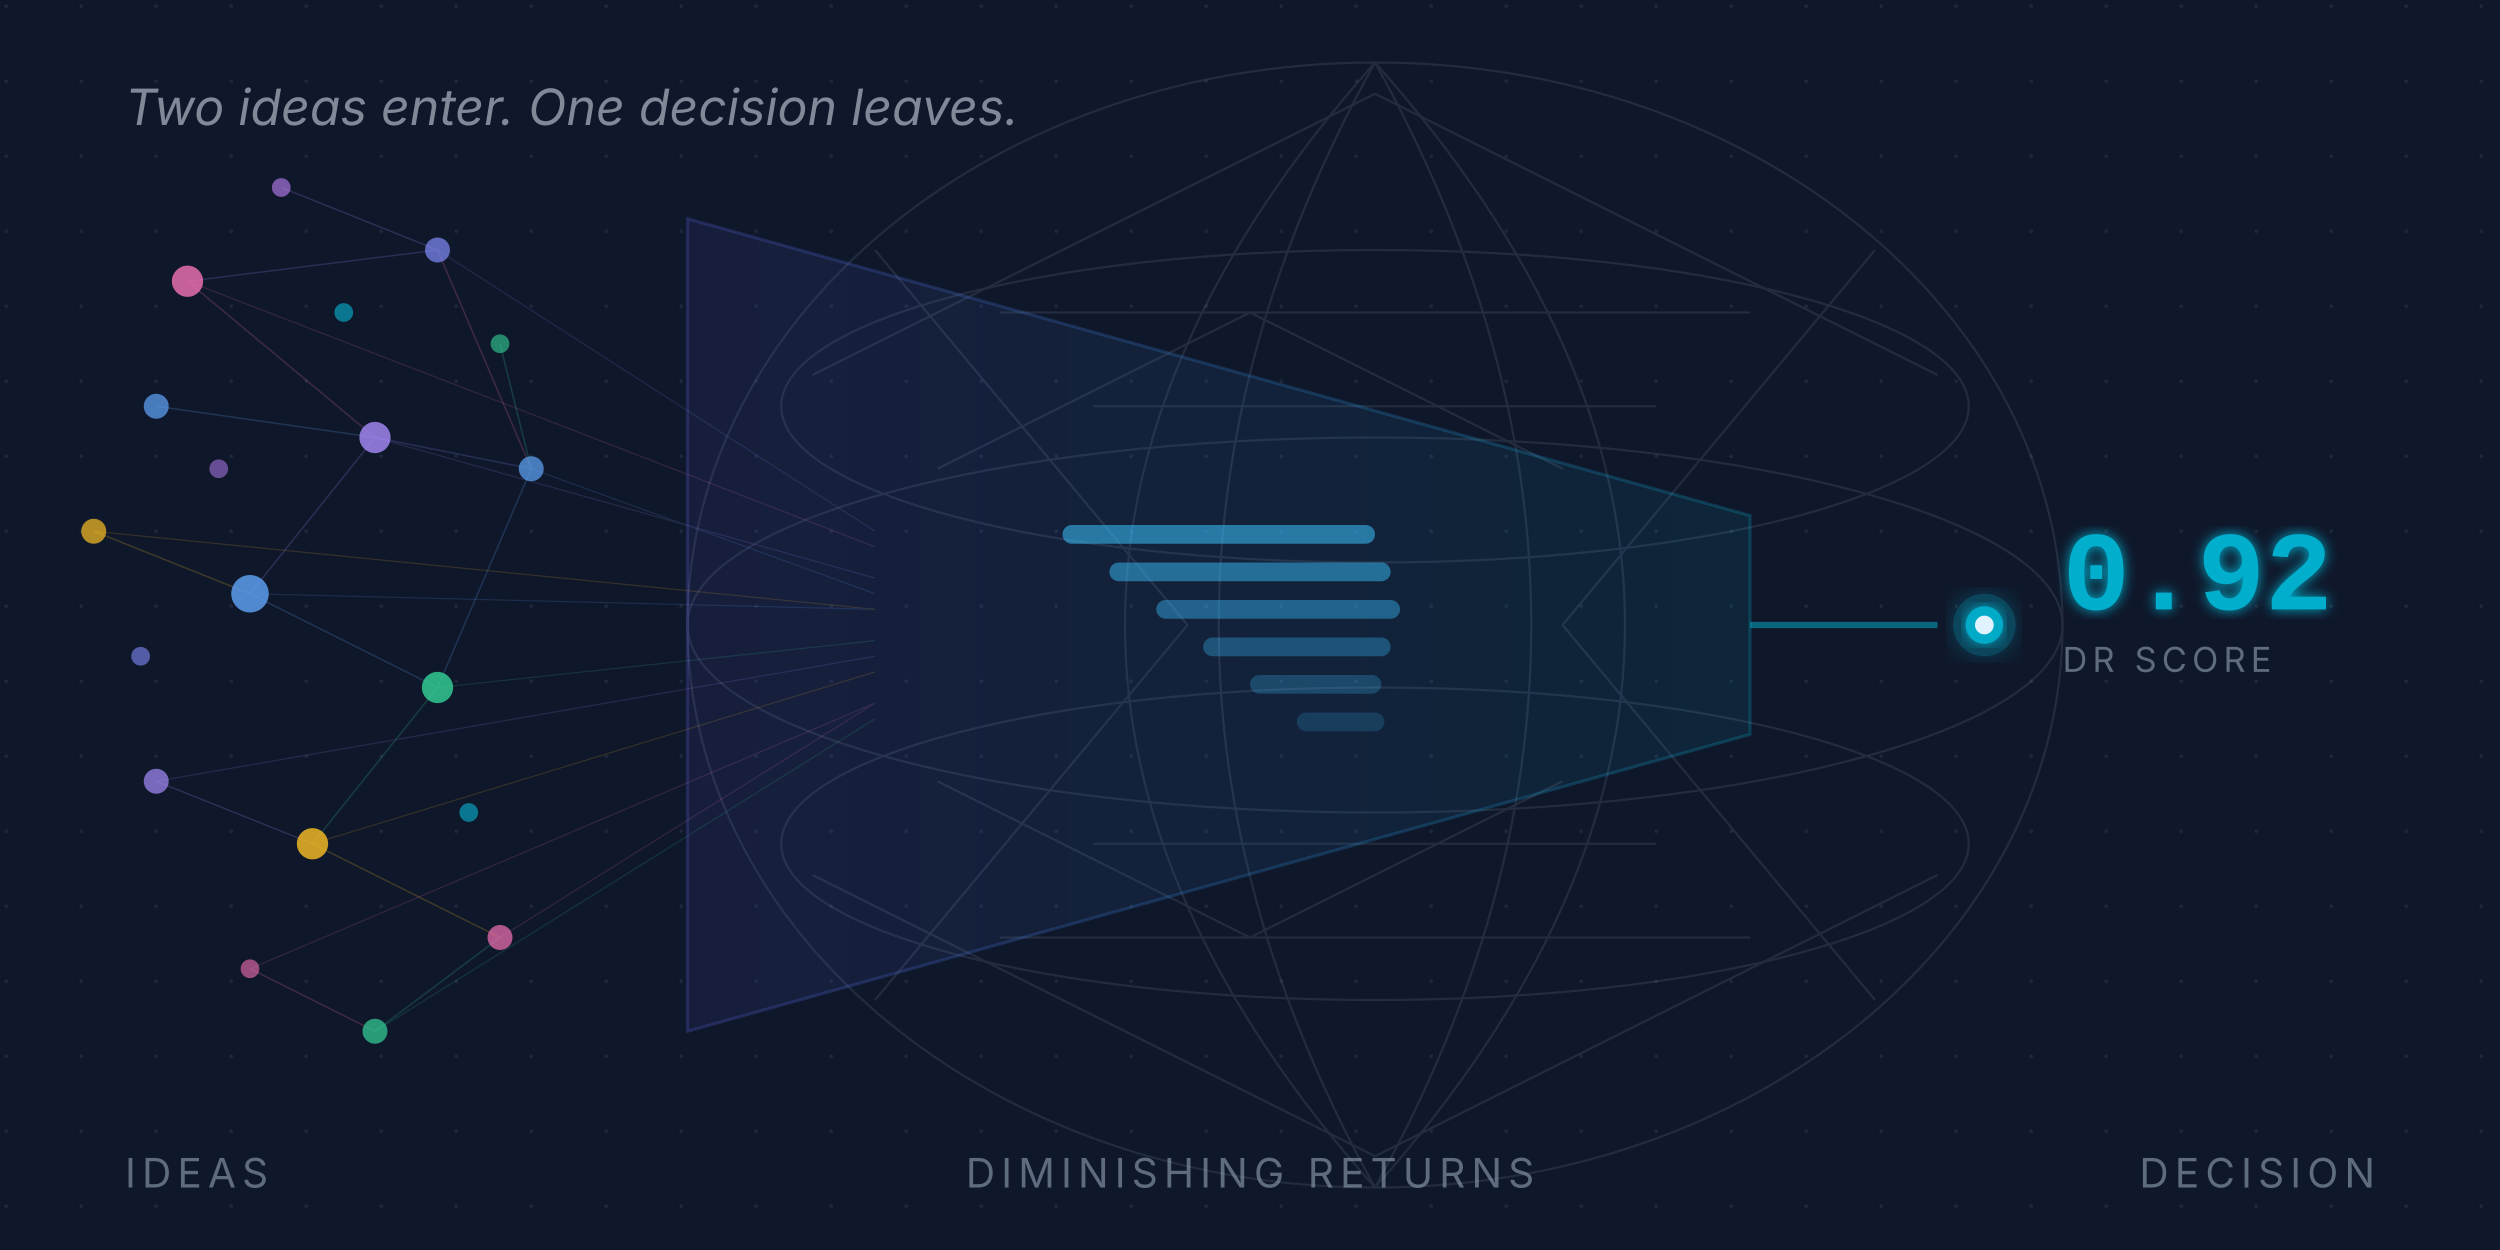
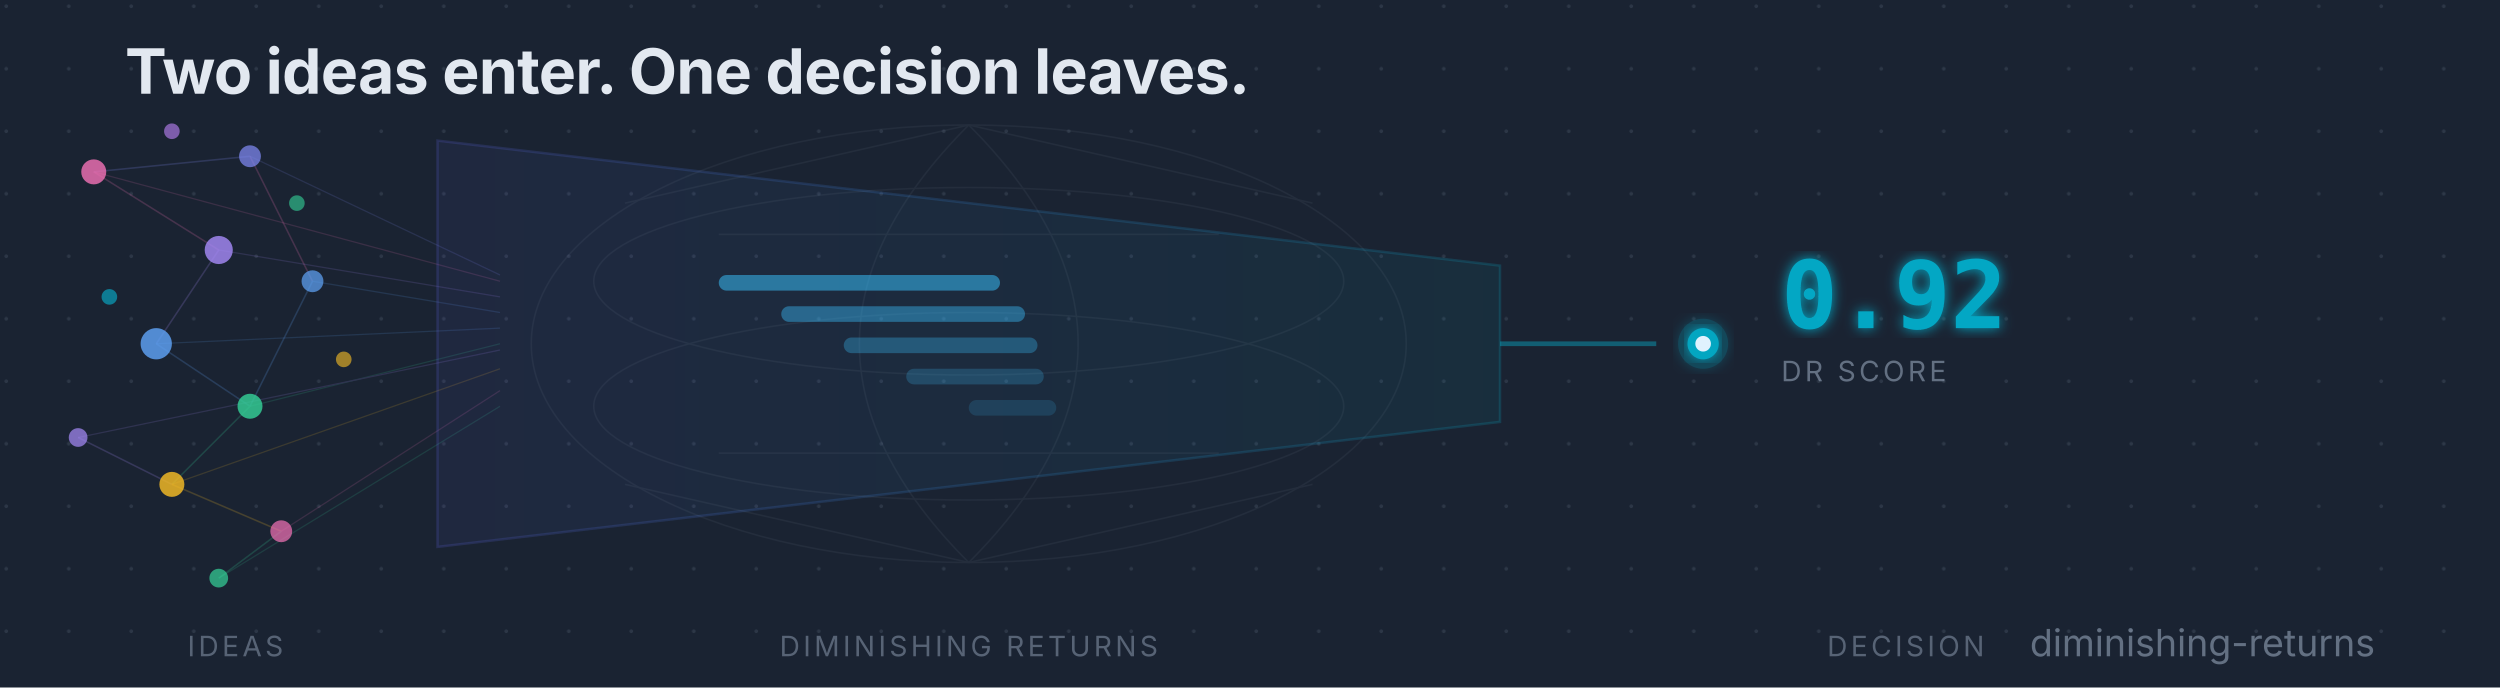
- <svg xmlns="http://www.w3.org/2000/svg" viewBox="0 0 800 400" fill="none">
+ <svg xmlns="http://www.w3.org/2000/svg" viewBox="0 0 800 220" fill="none">
  <defs>
+     <pattern id="dots" x="0" y="0" width="20" height="20" patternUnits="userSpaceOnUse">
+       <circle cx="2" cy="2" r="0.6" fill="#94a3b8" opacity="0.15" />
+     </pattern>
    <linearGradient id="funnel" x1="0" y1="0" x2="1" y2="0">
      <stop offset="0%" stop-color="#6366f1" stop-opacity="0.9" />
      <stop offset="100%" stop-color="#06b6d4" stop-opacity="0.9" />
    </linearGradient>
    <filter id="glow">
-       <feGaussianBlur stdDeviation="4" result="blur" />
-       <feMerge>
-         <feMergeNode in="blur" />
-         <feMergeNode in="SourceGraphic" />
-       </feMerge>
-     </filter>
-     <filter id="softglow">
      <feGaussianBlur stdDeviation="2" result="blur" />
      <feMerge>
        <feMergeNode in="blur" />
        <feMergeNode in="SourceGraphic" />
      </feMerge>
    </filter>
-     <pattern id="dots" x="0" y="0" width="24" height="24" patternUnits="userSpaceOnUse">
-       <circle cx="2" cy="2" r="0.6" fill="#94a3b8" opacity="0.12" />
-     </pattern>
-     <radialGradient id="domeGrad" cx="0.55" cy="0.5" r="0.5">
-       <stop offset="0%" stop-color="#94a3b8" stop-opacity="0.08" />
-       <stop offset="100%" stop-color="#94a3b8" stop-opacity="0.03" />
-     </radialGradient>
  </defs>
-   <rect width="800" height="400" fill="#0f172a" />
-   <rect width="800" height="400" fill="url(#dots)" />
-   <g opacity="0.15" stroke="#94a3b8" stroke-width="0.7" fill="none">
-     <ellipse cx="440" cy="200" rx="220" ry="180" />
-     <ellipse cx="440" cy="130" rx="190" ry="50" />
-     <ellipse cx="440" cy="200" rx="220" ry="60" />
-     <ellipse cx="440" cy="270" rx="190" ry="50" />
-     <line x1="260" y1="120" x2="440" y2="30" />
-     <line x1="440" y1="30" x2="620" y2="120" />
-     <line x1="260" y1="280" x2="440" y2="370" />
-     <line x1="440" y1="370" x2="620" y2="280" />
-     <path d="M 440 20 Q 340 200 440 380" />
-     <path d="M 440 20 Q 540 200 440 380" />
-     <path d="M 440 20 Q 280 200 440 380" />
-     <path d="M 440 20 Q 600 200 440 380" />
-     <line x1="280" y1="80" x2="380" y2="200" />
-     <line x1="380" y1="200" x2="280" y2="320" />
-     <line x1="600" y1="80" x2="500" y2="200" />
-     <line x1="500" y1="200" x2="600" y2="320" />
-     <line x1="320" y1="100" x2="560" y2="100" />
-     <line x1="320" y1="300" x2="560" y2="300" />
-     <line x1="300" y1="150" x2="400" y2="100" />
-     <line x1="400" y1="100" x2="500" y2="150" />
-     <line x1="300" y1="250" x2="400" y2="300" />
-     <line x1="400" y1="300" x2="500" y2="250" />
-     <line x1="350" y1="130" x2="530" y2="130" />
-     <line x1="350" y1="270" x2="530" y2="270" />
-   </g>
+   <rect width="800" height="220" fill="#1a2332" />
+   <rect width="800" height="220" fill="url(#dots)" />
  <g>
    <g stroke-width="0.5" opacity="0.2">
-       <line x1="60" y1="90" x2="120" y2="140" stroke="#f472b6" />
-       <line x1="120" y1="140" x2="80" y2="190" stroke="#a78bfa" />
-       <line x1="80" y1="190" x2="140" y2="220" stroke="#60a5fa" />
-       <line x1="140" y1="220" x2="100" y2="270" stroke="#34d399" />
-       <line x1="100" y1="270" x2="160" y2="300" stroke="#fbbf24" />
-       <line x1="60" y1="90" x2="140" y2="80" stroke="#818cf8" />
-       <line x1="140" y1="80" x2="170" y2="150" stroke="#f472b6" />
-       <line x1="170" y1="150" x2="140" y2="220" stroke="#60a5fa" />
-       <line x1="50" y1="250" x2="100" y2="270" stroke="#a78bfa" />
-       <line x1="160" y1="300" x2="120" y2="330" stroke="#34d399" />
-       <line x1="30" y1="170" x2="80" y2="190" stroke="#fbbf24" />
-       <line x1="120" y1="140" x2="170" y2="150" stroke="#818cf8" />
-       <line x1="80" y1="310" x2="120" y2="330" stroke="#f472b6" />
-       <line x1="50" y1="130" x2="120" y2="140" stroke="#60a5fa" />
-       <line x1="160" y1="110" x2="170" y2="150" stroke="#34d399" />
-       <line x1="90" y1="60" x2="140" y2="80" stroke="#a78bfa" />
+       <line x1="30" y1="55" x2="70" y2="80" stroke="#f472b6" />
+       <line x1="70" y1="80" x2="50" y2="110" stroke="#a78bfa" />
+       <line x1="50" y1="110" x2="80" y2="130" stroke="#60a5fa" />
+       <line x1="80" y1="130" x2="55" y2="155" stroke="#34d399" />
+       <line x1="55" y1="155" x2="90" y2="170" stroke="#fbbf24" />
+       <line x1="30" y1="55" x2="80" y2="50" stroke="#818cf8" />
+       <line x1="80" y1="50" x2="100" y2="90" stroke="#f472b6" />
+       <line x1="100" y1="90" x2="80" y2="130" stroke="#60a5fa" />
+       <line x1="25" y1="140" x2="55" y2="155" stroke="#a78bfa" />
+       <line x1="90" y1="170" x2="70" y2="185" stroke="#34d399" />
    </g>
    <g stroke-width="0.4" opacity="0.15">
-       <line x1="60" y1="90" x2="280" y2="175" stroke="#f472b6" />
-       <line x1="120" y1="140" x2="280" y2="185" stroke="#a78bfa" />
-       <line x1="80" y1="190" x2="280" y2="195" stroke="#60a5fa" />
-       <line x1="140" y1="220" x2="280" y2="205" stroke="#34d399" />
-       <line x1="100" y1="270" x2="280" y2="215" stroke="#fbbf24" />
-       <line x1="160" y1="300" x2="280" y2="225" stroke="#f472b6" />
-       <line x1="140" y1="80" x2="280" y2="170" stroke="#818cf8" />
-       <line x1="170" y1="150" x2="280" y2="190" stroke="#60a5fa" />
-       <line x1="50" y1="250" x2="280" y2="210" stroke="#a78bfa" />
-       <line x1="30" y1="170" x2="280" y2="195" stroke="#fbbf24" />
-       <line x1="120" y1="330" x2="280" y2="230" stroke="#34d399" />
-       <line x1="80" y1="310" x2="280" y2="225" stroke="#f472b6" />
+       <line x1="30" y1="55" x2="160" y2="90" stroke="#f472b6" />
+       <line x1="70" y1="80" x2="160" y2="95" stroke="#a78bfa" />
+       <line x1="50" y1="110" x2="160" y2="105" stroke="#60a5fa" />
+       <line x1="80" y1="130" x2="160" y2="110" stroke="#34d399" />
+       <line x1="55" y1="155" x2="160" y2="118" stroke="#fbbf24" />
+       <line x1="90" y1="170" x2="160" y2="125" stroke="#f472b6" />
+       <line x1="80" y1="50" x2="160" y2="88" stroke="#818cf8" />
+       <line x1="100" y1="90" x2="160" y2="100" stroke="#60a5fa" />
+       <line x1="25" y1="140" x2="160" y2="112" stroke="#a78bfa" />
+       <line x1="70" y1="185" x2="160" y2="130" stroke="#34d399" />
    </g>
-     <circle cx="60" cy="90" r="5" fill="#f472b6" opacity="0.8" />
-     <circle cx="90" cy="60" r="3" fill="#c084fc" opacity="0.6" />
-     <circle cx="140" cy="80" r="4" fill="#818cf8" opacity="0.7" />
-     <circle cx="160" cy="110" r="3" fill="#34d399" opacity="0.6" />
-     <circle cx="50" cy="130" r="4" fill="#60a5fa" opacity="0.7" />
-     <circle cx="120" cy="140" r="5" fill="#a78bfa" opacity="0.8" />
-     <circle cx="170" cy="150" r="4" fill="#60a5fa" opacity="0.7" />
-     <circle cx="30" cy="170" r="4" fill="#fbbf24" opacity="0.7" />
-     <circle cx="80" cy="190" r="6" fill="#60a5fa" opacity="0.8" />
-     <circle cx="140" cy="220" r="5" fill="#34d399" opacity="0.8" />
-     <circle cx="50" cy="250" r="4" fill="#a78bfa" opacity="0.7" />
-     <circle cx="100" cy="270" r="5" fill="#fbbf24" opacity="0.8" />
-     <circle cx="160" cy="300" r="4" fill="#f472b6" opacity="0.7" />
-     <circle cx="80" cy="310" r="3" fill="#f472b6" opacity="0.6" />
-     <circle cx="120" cy="330" r="4" fill="#34d399" opacity="0.7" />
-     <circle cx="45" cy="210" r="3" fill="#818cf8" opacity="0.6" />
-     <circle cx="110" cy="100" r="3" fill="#06b6d4" opacity="0.6" />
-     <circle cx="70" cy="150" r="3" fill="#c084fc" opacity="0.5" />
-     <circle cx="150" cy="260" r="3" fill="#06b6d4" opacity="0.6" />
+     <circle cx="30" cy="55" r="4" fill="#f472b6" opacity="0.8" />
+     <circle cx="55" cy="42" r="2.5" fill="#c084fc" opacity="0.6" />
+     <circle cx="80" cy="50" r="3.5" fill="#818cf8" opacity="0.7" />
+     <circle cx="95" cy="65" r="2.5" fill="#34d399" opacity="0.6" />
+     <circle cx="70" cy="80" r="4.5" fill="#a78bfa" opacity="0.8" />
+     <circle cx="100" cy="90" r="3.5" fill="#60a5fa" opacity="0.7" />
+     <circle cx="50" cy="110" r="5" fill="#60a5fa" opacity="0.8" />
+     <circle cx="80" cy="130" r="4" fill="#34d399" opacity="0.8" />
+     <circle cx="25" cy="140" r="3" fill="#a78bfa" opacity="0.7" />
+     <circle cx="55" cy="155" r="4" fill="#fbbf24" opacity="0.8" />
+     <circle cx="90" cy="170" r="3.5" fill="#f472b6" opacity="0.7" />
+     <circle cx="70" cy="185" r="3" fill="#34d399" opacity="0.7" />
+     <circle cx="35" cy="95" r="2.5" fill="#06b6d4" opacity="0.6" />
+     <circle cx="110" cy="115" r="2.5" fill="#fbbf24" opacity="0.6" />
  </g>
-   <path d="M 220 70 L 560 165 L 560 235 L 220 330 Z" fill="url(#funnel)" opacity="0.1" />
-   <path d="M 220 70 L 560 165 L 560 235 L 220 330 Z" stroke="url(#funnel)" stroke-width="1" opacity="0.25" fill="none" />
+   <path d="M 140 45 L 480 85 L 480 135 L 140 175 Z" fill="url(#funnel)" opacity="0.08" />
+   <path d="M 140 45 L 480 85 L 480 135 L 140 175 Z" stroke="url(#funnel)" stroke-width="0.8" opacity="0.2" fill="none" />
+   <g opacity="0.08" stroke="#94a3b8" stroke-width="0.5" fill="none">
+     <ellipse cx="310" cy="110" rx="140" ry="70" />
+     <ellipse cx="310" cy="90" rx="120" ry="30" />
+     <ellipse cx="310" cy="130" rx="120" ry="30" />
+     <path d="M 310 40 Q 240 110 310 180" />
+     <path d="M 310 40 Q 380 110 310 180" />
+     <line x1="200" y1="65" x2="310" y2="40" />
+     <line x1="310" y1="40" x2="420" y2="65" />
+     <line x1="200" y1="155" x2="310" y2="180" />
+     <line x1="310" y1="180" x2="420" y2="155" />
+     <line x1="230" y1="75" x2="390" y2="75" />
+     <line x1="230" y1="145" x2="390" y2="145" />
+   </g>
  <g opacity="0.7">
-     <rect x="340" y="168" width="100" height="6" rx="3" fill="#38bdf8" opacity="0.8" />
-     <rect x="355" y="180" width="90" height="6" rx="3" fill="#38bdf8" opacity="0.7" />
-     <rect x="370" y="192" width="78" height="6" rx="3" fill="#38bdf8" opacity="0.6" />
-     <rect x="385" y="204" width="60" height="6" rx="3" fill="#38bdf8" opacity="0.45" />
-     <rect x="400" y="216" width="42" height="6" rx="3" fill="#38bdf8" opacity="0.35" />
-     <rect x="415" y="228" width="28" height="6" rx="3" fill="#38bdf8" opacity="0.25" />
+     <rect x="230" y="88" width="90" height="5" rx="2.5" fill="#38bdf8" opacity="0.75" />
+     <rect x="250" y="98" width="78" height="5" rx="2.5" fill="#38bdf8" opacity="0.6" />
+     <rect x="270" y="108" width="62" height="5" rx="2.5" fill="#38bdf8" opacity="0.45" />
+     <rect x="290" y="118" width="44" height="5" rx="2.5" fill="#38bdf8" opacity="0.32" />
+     <rect x="310" y="128" width="28" height="5" rx="2.5" fill="#38bdf8" opacity="0.22" />
  </g>
-   <line x1="560" y1="200" x2="620" y2="200" stroke="#06b6d4" stroke-width="2" opacity="0.5" />
-   <circle cx="635" cy="200" r="10" fill="#06b6d4" opacity="0.3" filter="url(#glow)" />
-   <circle cx="635" cy="200" r="6" fill="#06b6d4" opacity="0.9" filter="url(#softglow)" />
-   <circle cx="635" cy="200" r="3" fill="#e0f2fe" />
-   <text x="660" y="195" fill="#06b6d4" font-family="'SF Mono', 'Fira Code', 'Courier New', monospace" font-size="36" font-weight="700" opacity="0.95" filter="url(#softglow)">0.92</text>
-   <text x="660" y="215" fill="#94a3b8" font-family="system-ui, -apple-system, 'Segoe UI', sans-serif" font-size="11" letter-spacing="0.15em" opacity="0.6">DR SCORE</text>
-   <text x="40" y="40" fill="#cbd5e1" font-family="system-ui, -apple-system, 'Segoe UI', sans-serif" font-size="16" font-style="italic" opacity="0.6">Two ideas enter. One decision leaves.</text>
-   <text x="40" y="380" fill="#94a3b8" font-family="system-ui, -apple-system, 'Segoe UI', sans-serif" font-size="13" letter-spacing="0.15em" opacity="0.6">IDEAS</text>
-   <text x="400" y="380" fill="#94a3b8" font-family="system-ui, -apple-system, 'Segoe UI', sans-serif" font-size="13" letter-spacing="0.15em" opacity="0.6" text-anchor="middle">DIMINISHING RETURNS</text>
-   <text x="760" y="380" fill="#94a3b8" font-family="system-ui, -apple-system, 'Segoe UI', sans-serif" font-size="13" letter-spacing="0.15em" opacity="0.6" text-anchor="end">DECISION</text>
+   <line x1="480" y1="110" x2="530" y2="110" stroke="#06b6d4" stroke-width="1.5" opacity="0.4" />
+   <circle cx="545" cy="110" r="8" fill="#06b6d4" opacity="0.25" filter="url(#glow)" />
+   <circle cx="545" cy="110" r="5" fill="#06b6d4" opacity="0.85" filter="url(#glow)" />
+   <circle cx="545" cy="110" r="2.5" fill="#e0f2fe" />
+   <text x="570" y="105" fill="#06b6d4" font-family="'SF Mono','Fira Code',monospace" font-size="30" font-weight="700" opacity="0.9" filter="url(#glow)">0.92</text>
+   <text x="570" y="122" fill="#94a3b8" font-family="system-ui,-apple-system,'Segoe UI',sans-serif" font-size="9" letter-spacing="0.12em" opacity="0.6">DR SCORE</text>
+   <text x="60" y="210" fill="#94a3b8" font-family="system-ui,-apple-system,'Segoe UI',sans-serif" font-size="9" letter-spacing="0.12em" opacity="0.5">IDEAS</text>
+   <text x="310" y="210" fill="#94a3b8" font-family="system-ui,-apple-system,'Segoe UI',sans-serif" font-size="9" text-anchor="middle" letter-spacing="0.12em" opacity="0.5">DIMINISHING RETURNS</text>
+   <text x="635" y="210" fill="#94a3b8" font-family="system-ui,-apple-system,'Segoe UI',sans-serif" font-size="9" text-anchor="end" letter-spacing="0.12em" opacity="0.5">DECISION</text>
+   <text x="40" y="30" fill="#e2e8f0" font-family="system-ui,-apple-system,'Segoe UI',sans-serif" font-size="20" font-weight="700" letter-spacing="-0.01em">Two ideas enter. One decision leaves.</text>
+   <text x="760" y="210" fill="#94a3b8" font-family="system-ui,-apple-system,'Segoe UI',sans-serif" font-size="12" text-anchor="end" opacity="0.6">diminishing-returns</text>
</svg>
